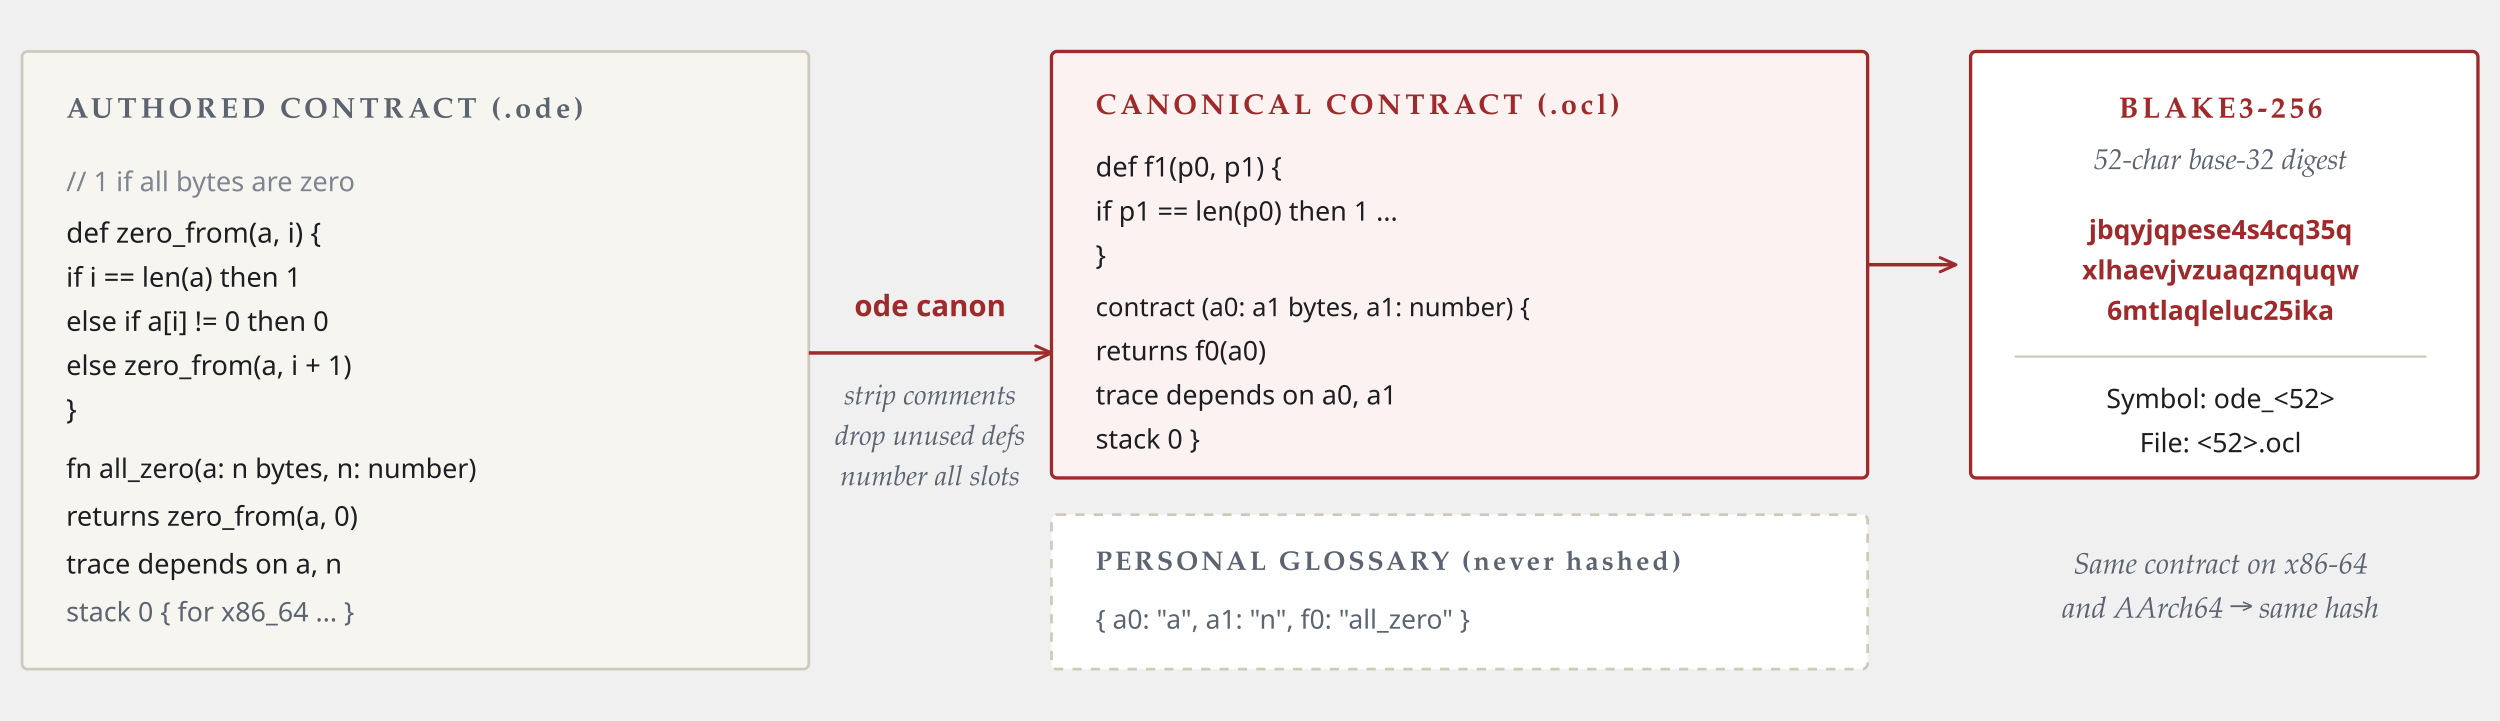
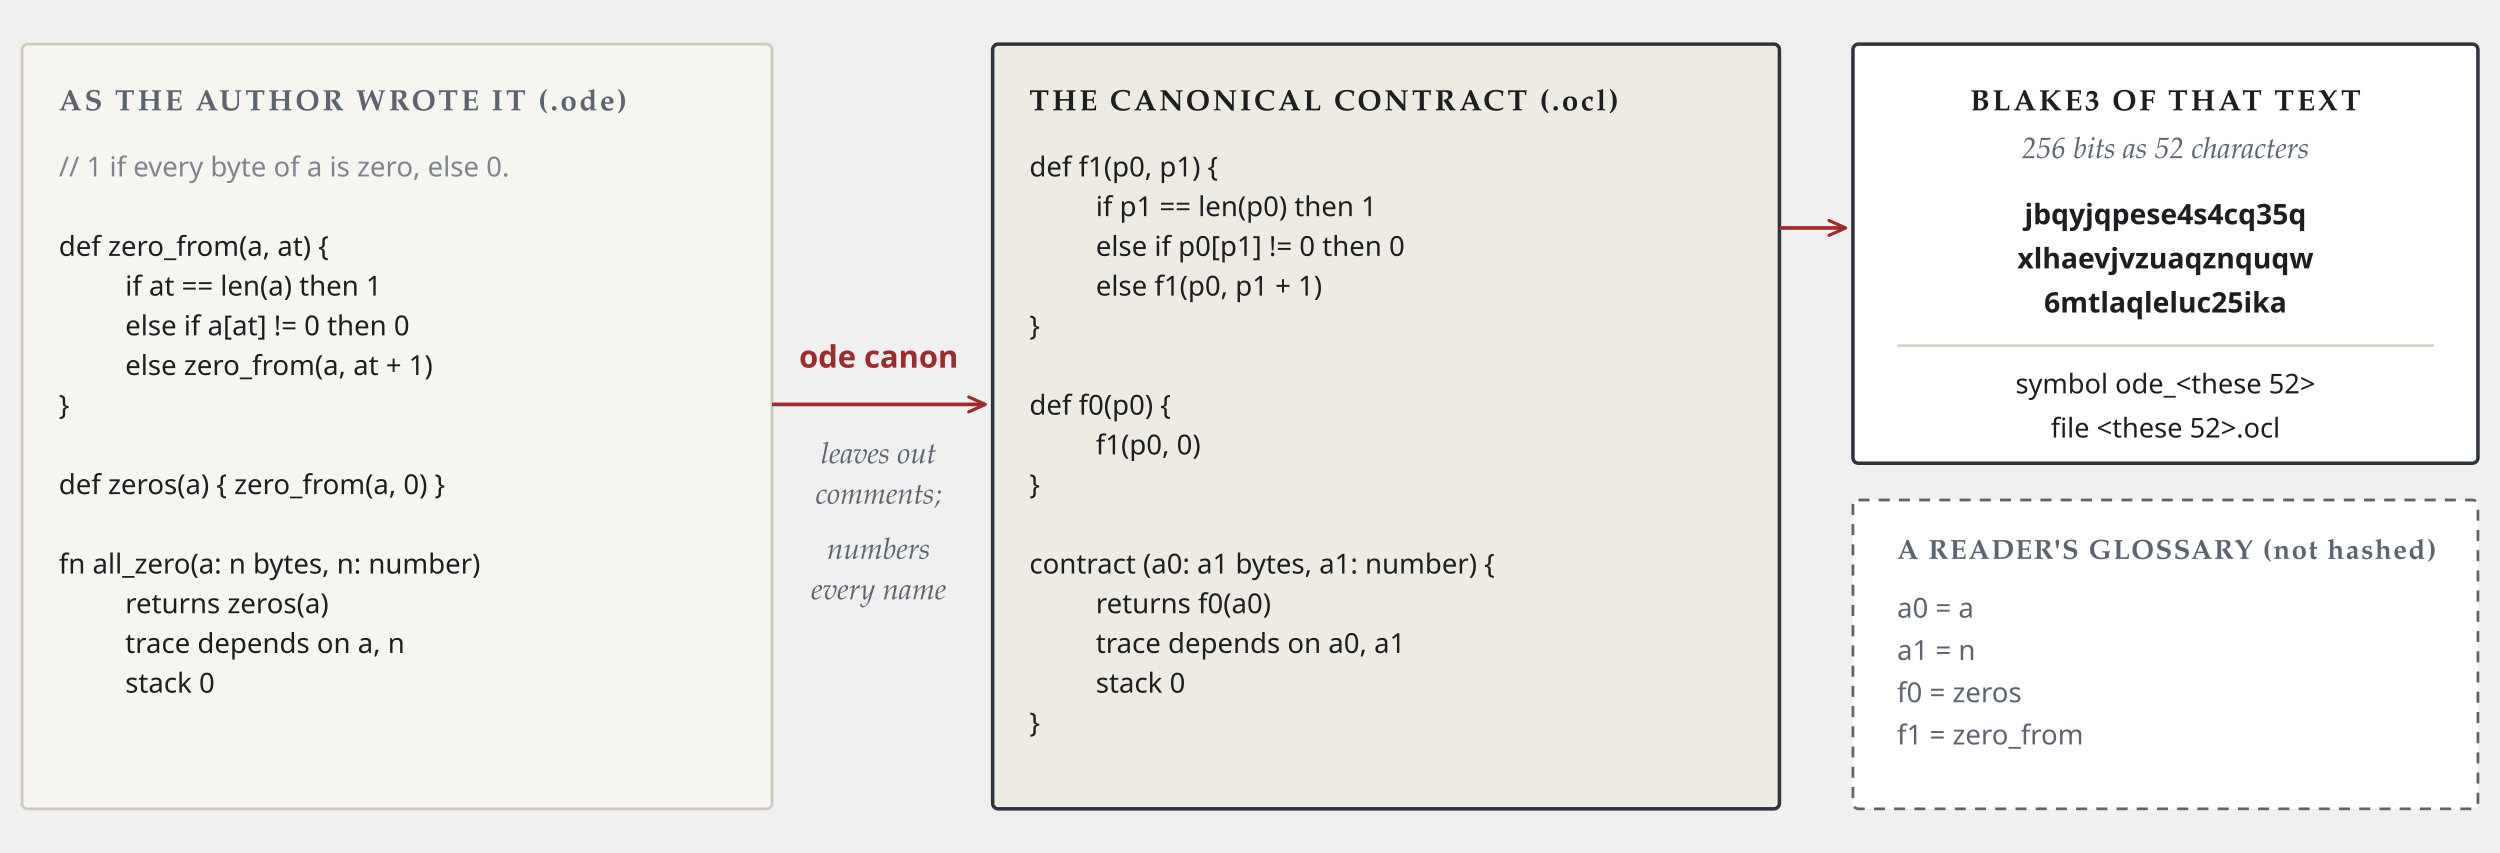
- <svg xmlns="http://www.w3.org/2000/svg" viewBox="0 0 680 196" width="680" height="196">
+ <svg xmlns="http://www.w3.org/2000/svg" viewBox="0 0 680 232" width="680" height="232">
  <defs>
    <marker id="arr-ink" viewBox="0 0 8 8" refX="7" refY="4" markerWidth="6" markerHeight="6" orient="auto">
      <path d="M1,1.3 L7,4 L1,6.7" fill="none" stroke="#1C1E21" stroke-width="1.1" stroke-linecap="round" stroke-linejoin="round" />
    </marker>
    <marker id="arr-slate" viewBox="0 0 8 8" refX="7" refY="4" markerWidth="6" markerHeight="6" orient="auto">
      <path d="M1,1.3 L7,4 L1,6.7" fill="none" stroke="#5B6470" stroke-width="1.1" stroke-linecap="round" stroke-linejoin="round" />
    </marker>
    <marker id="arr-accent" viewBox="0 0 8 8" refX="7" refY="4" markerWidth="6" markerHeight="6" orient="auto">
      <path d="M1,1.3 L7,4 L1,6.7" fill="none" stroke="#9E2A2B" stroke-width="1.15" stroke-linecap="round" stroke-linejoin="round" />
    </marker>
  </defs>
-   <rect x="6" y="14" width="214" height="168" rx="1.5" fill="#F7F5F0" stroke="#CFC9BC" stroke-width="0.75" />
-   <text x="18" y="32" text-anchor="start" font-family="Palatino" font-size="7.8" font-weight="bold" font-style="normal" fill="#5B6470" letter-spacing="1.0">AUTHORED CONTRACT  (.ode)</text>
-   <text x="18" y="52" text-anchor="start" font-family="Menlo" font-size="7.4" font-weight="normal" font-style="normal" fill="#7D8590">// 1 if all bytes are zero</text>
-   <text x="18" y="66" text-anchor="start" font-family="Menlo" font-size="7.6" font-weight="normal" font-style="normal" fill="#1C1E21">def zero_from(a, i) {</text>
-   <text x="18" y="78" text-anchor="start" font-family="Menlo" font-size="7.4" font-weight="normal" font-style="normal" fill="#1C1E21">  if i == len(a) then 1</text>
-   <text x="18" y="90" text-anchor="start" font-family="Menlo" font-size="7.4" font-weight="normal" font-style="normal" fill="#1C1E21">  else if a[i] != 0 then 0</text>
-   <text x="18" y="102" text-anchor="start" font-family="Menlo" font-size="7.4" font-weight="normal" font-style="normal" fill="#1C1E21">  else zero_from(a, i + 1)</text>
-   <text x="18" y="114" text-anchor="start" font-family="Menlo" font-size="7.6" font-weight="normal" font-style="normal" fill="#1C1E21">}</text>
-   <text x="18" y="130" text-anchor="start" font-family="Menlo" font-size="7.3" font-weight="normal" font-style="normal" fill="#1C1E21">fn all_zero(a: n bytes, n: number)</text>
-   <text x="18" y="143" text-anchor="start" font-family="Menlo" font-size="7.4" font-weight="normal" font-style="normal" fill="#1C1E21">  returns zero_from(a, 0)</text>
-   <text x="18" y="156" text-anchor="start" font-family="Menlo" font-size="7.4" font-weight="normal" font-style="normal" fill="#1C1E21">  trace depends on a, n</text>
-   <text x="18" y="169" text-anchor="start" font-family="Menlo" font-size="7.3" font-weight="normal" font-style="normal" fill="#5B6470">  stack 0  { for x86_64 ... }</text>
-   <line x1="220" y1="96" x2="286" y2="96" stroke="#9E2A2B" stroke-width="0.95" marker-end="url(#arr-accent)" />
-   <text x="253" y="86" text-anchor="middle" font-family="Menlo" font-size="8.0" font-weight="bold" font-style="normal" fill="#9E2A2B">ode canon</text>
-   <text x="253" y="110" text-anchor="middle" font-family="Palatino" font-size="7.6" font-weight="normal" font-style="italic" fill="#5B6470">strip comments</text>
-   <text x="253" y="121" text-anchor="middle" font-family="Palatino" font-size="7.6" font-weight="normal" font-style="italic" fill="#5B6470">drop unused defs</text>
-   <text x="253" y="132" text-anchor="middle" font-family="Palatino" font-size="7.6" font-weight="normal" font-style="italic" fill="#5B6470">number all slots</text>
-   <rect x="286" y="14" width="222" height="116" rx="1.5" fill="#FBF2F1" stroke="#9E2A2B" stroke-width="0.9" />
-   <text x="298" y="31" text-anchor="start" font-family="Palatino" font-size="7.8" font-weight="bold" font-style="normal" fill="#9E2A2B" letter-spacing="1.0">CANONICAL CONTRACT  (.ocl)</text>
-   <text x="298" y="48" text-anchor="start" font-family="Menlo" font-size="7.4" font-weight="normal" font-style="normal" fill="#1C1E21">def f1(p0, p1) {</text>
-   <text x="298" y="60" text-anchor="start" font-family="Menlo" font-size="7.3" font-weight="normal" font-style="normal" fill="#1C1E21">  if p1 == len(p0) then 1 ...</text>
-   <text x="298" y="72" text-anchor="start" font-family="Menlo" font-size="7.4" font-weight="normal" font-style="normal" fill="#1C1E21">}</text>
-   <text x="298" y="86" text-anchor="start" font-family="Menlo" font-size="7.0" font-weight="normal" font-style="normal" fill="#1C1E21">contract (a0: a1 bytes, a1: number) {</text>
-   <text x="298" y="98" text-anchor="start" font-family="Menlo" font-size="7.3" font-weight="normal" font-style="normal" fill="#1C1E21">  returns f0(a0)</text>
-   <text x="298" y="110" text-anchor="start" font-family="Menlo" font-size="7.3" font-weight="normal" font-style="normal" fill="#1C1E21">  trace depends on a0, a1</text>
-   <text x="298" y="122" text-anchor="start" font-family="Menlo" font-size="7.3" font-weight="normal" font-style="normal" fill="#1C1E21">  stack 0 }</text>
-   <rect x="286" y="140" width="222" height="42" rx="1.5" fill="#FFFFFF" stroke="#CFC9BC" stroke-width="0.75" stroke-dasharray="2.5,2.5" />
-   <text x="298" y="155" text-anchor="start" font-family="Palatino" font-size="7.3" font-weight="bold" font-style="normal" fill="#5B6470" letter-spacing="0.8">PERSONAL GLOSSARY  (never hashed)</text>
-   <text x="298" y="171" text-anchor="start" font-family="Menlo" font-size="7.2" font-weight="normal" font-style="normal" fill="#5B6470">{ a0: "a", a1: "n", f0: "all_zero" }</text>
-   <line x1="508" y1="72" x2="532" y2="72" stroke="#9E2A2B" stroke-width="0.95" marker-end="url(#arr-accent)" />
-   <rect x="536" y="14" width="138" height="116" rx="1.5" fill="#FFFFFF" stroke="#9E2A2B" stroke-width="0.9" />
-   <text x="604" y="32" text-anchor="middle" font-family="Palatino" font-size="8.0" font-weight="bold" font-style="normal" fill="#9E2A2B" letter-spacing="1.0">BLAKE3-256</text>
-   <text x="604" y="46" text-anchor="middle" font-family="Palatino" font-size="7.8" font-weight="normal" font-style="italic" fill="#5B6470">52-char base-32 digest</text>
-   <text x="604" y="65" text-anchor="middle" font-family="Menlo" font-size="7.2" font-weight="bold" font-style="normal" fill="#9E2A2B">jbqyjqpese4s4cq35q</text>
-   <text x="604" y="76" text-anchor="middle" font-family="Menlo" font-size="7.2" font-weight="bold" font-style="normal" fill="#9E2A2B">xlhaevjvzuaqznquqw</text>
-   <text x="604" y="87" text-anchor="middle" font-family="Menlo" font-size="7.2" font-weight="bold" font-style="normal" fill="#9E2A2B">6mtlaqleluc25ika</text>
-   <line x1="548" y1="97" x2="660" y2="97" stroke="#CFC9BC" stroke-width="0.6" />
-   <text x="604" y="111" text-anchor="middle" font-family="Menlo" font-size="7.3" font-weight="normal" font-style="normal" fill="#1C1E21">Symbol: ode_&lt;52&gt;</text>
-   <text x="604" y="123" text-anchor="middle" font-family="Menlo" font-size="7.3" font-weight="normal" font-style="normal" fill="#1C1E21">File:   &lt;52&gt;.ocl</text>
-   <text x="604" y="156" text-anchor="middle" font-family="Palatino" font-size="8.0" font-weight="normal" font-style="italic" fill="#5B6470">Same contract on x86-64</text>
-   <text x="604" y="168" text-anchor="middle" font-family="Palatino" font-size="8.0" font-weight="normal" font-style="italic" fill="#5B6470">and AArch64 → same hash</text>
+   <rect x="6" y="12" width="204" height="208" rx="1.5" fill="#F7F5F0" stroke="#CFC9BC" stroke-width="0.75" />
+   <text x="16" y="30" text-anchor="start" font-family="Palatino" font-size="8.0" font-weight="bold" font-style="normal" fill="#5B6470" letter-spacing="0.7">AS THE AUTHOR WROTE IT  (.ode)</text>
+   <text x="16.0" y="48.0" text-anchor="start" font-family="Menlo" font-size="7.5" font-weight="normal" font-style="normal" fill="#7D8590">// 1 if every byte of a is zero, else 0.</text>
+   <text x="16.0" y="69.6" text-anchor="start" font-family="Menlo" font-size="7.5" font-weight="normal" font-style="normal" fill="#1C1E21">def zero_from(a, at) {</text>
+   <text x="34.06" y="80.4" text-anchor="start" font-family="Menlo" font-size="7.5" font-weight="normal" font-style="normal" fill="#1C1E21">if at == len(a) then 1</text>
+   <text x="34.06" y="91.2" text-anchor="start" font-family="Menlo" font-size="7.5" font-weight="normal" font-style="normal" fill="#1C1E21">else if a[at] != 0 then 0</text>
+   <text x="34.06" y="102.0" text-anchor="start" font-family="Menlo" font-size="7.5" font-weight="normal" font-style="normal" fill="#1C1E21">else zero_from(a, at + 1)</text>
+   <text x="16.0" y="112.8" text-anchor="start" font-family="Menlo" font-size="7.5" font-weight="normal" font-style="normal" fill="#1C1E21">}</text>
+   <text x="16.0" y="134.4" text-anchor="start" font-family="Menlo" font-size="7.5" font-weight="normal" font-style="normal" fill="#1C1E21">def zeros(a) { zero_from(a, 0) }</text>
+   <text x="16.0" y="156.0" text-anchor="start" font-family="Menlo" font-size="7.5" font-weight="normal" font-style="normal" fill="#1C1E21">fn all_zero(a: n bytes, n: number)</text>
+   <text x="34.06" y="166.8" text-anchor="start" font-family="Menlo" font-size="7.5" font-weight="normal" font-style="normal" fill="#1C1E21">returns zeros(a)</text>
+   <text x="34.06" y="177.6" text-anchor="start" font-family="Menlo" font-size="7.5" font-weight="normal" font-style="normal" fill="#1C1E21">trace depends on a, n</text>
+   <text x="34.06" y="188.4" text-anchor="start" font-family="Menlo" font-size="7.5" font-weight="normal" font-style="normal" fill="#1C1E21">stack 0</text>
+   <line x1="210" y1="110" x2="268" y2="110" stroke="#9E2A2B" stroke-width="1.0" marker-end="url(#arr-accent)" />
+   <text x="239" y="100" text-anchor="middle" font-family="Menlo" font-size="8.4" font-weight="bold" font-style="normal" fill="#9E2A2B">ode canon</text>
+   <text x="239" y="126" text-anchor="middle" font-family="Palatino" font-size="8.0" font-weight="normal" font-style="italic" fill="#5B6470">leaves out</text>
+   <text x="239" y="137" text-anchor="middle" font-family="Palatino" font-size="8.0" font-weight="normal" font-style="italic" fill="#5B6470">comments;</text>
+   <text x="239" y="152" text-anchor="middle" font-family="Palatino" font-size="8.0" font-weight="normal" font-style="italic" fill="#5B6470">numbers</text>
+   <text x="239" y="163" text-anchor="middle" font-family="Palatino" font-size="8.0" font-weight="normal" font-style="italic" fill="#5B6470">every name</text>
+   <rect x="270" y="12" width="214" height="208" rx="1.5" fill="#EEEBE2" stroke="#2E343D" stroke-width="0.95" />
+   <text x="280" y="30" text-anchor="start" font-family="Palatino" font-size="8.0" font-weight="bold" font-style="normal" fill="#1C1E21" letter-spacing="0.7">THE CANONICAL CONTRACT  (.ocl)</text>
+   <text x="280.0" y="48.0" text-anchor="start" font-family="Menlo" font-size="7.5" font-weight="normal" font-style="normal" fill="#1C1E21">def f1(p0, p1) {</text>
+   <text x="298.06" y="58.8" text-anchor="start" font-family="Menlo" font-size="7.5" font-weight="normal" font-style="normal" fill="#1C1E21">if p1 == len(p0) then 1</text>
+   <text x="298.06" y="69.6" text-anchor="start" font-family="Menlo" font-size="7.5" font-weight="normal" font-style="normal" fill="#1C1E21">else if p0[p1] != 0 then 0</text>
+   <text x="298.06" y="80.4" text-anchor="start" font-family="Menlo" font-size="7.5" font-weight="normal" font-style="normal" fill="#1C1E21">else f1(p0, p1 + 1)</text>
+   <text x="280.0" y="91.2" text-anchor="start" font-family="Menlo" font-size="7.5" font-weight="normal" font-style="normal" fill="#1C1E21">}</text>
+   <text x="280.0" y="112.8" text-anchor="start" font-family="Menlo" font-size="7.5" font-weight="normal" font-style="normal" fill="#1C1E21">def f0(p0) {</text>
+   <text x="298.06" y="123.6" text-anchor="start" font-family="Menlo" font-size="7.5" font-weight="normal" font-style="normal" fill="#1C1E21">f1(p0, 0)</text>
+   <text x="280.0" y="134.4" text-anchor="start" font-family="Menlo" font-size="7.5" font-weight="normal" font-style="normal" fill="#1C1E21">}</text>
+   <text x="280.0" y="156.0" text-anchor="start" font-family="Menlo" font-size="7.5" font-weight="normal" font-style="normal" fill="#1C1E21">contract (a0: a1 bytes, a1: number) {</text>
+   <text x="298.06" y="166.8" text-anchor="start" font-family="Menlo" font-size="7.5" font-weight="normal" font-style="normal" fill="#1C1E21">returns f0(a0)</text>
+   <text x="298.06" y="177.6" text-anchor="start" font-family="Menlo" font-size="7.5" font-weight="normal" font-style="normal" fill="#1C1E21">trace depends on a0, a1</text>
+   <text x="298.06" y="188.4" text-anchor="start" font-family="Menlo" font-size="7.5" font-weight="normal" font-style="normal" fill="#1C1E21">stack 0</text>
+   <text x="280.0" y="199.2" text-anchor="start" font-family="Menlo" font-size="7.5" font-weight="normal" font-style="normal" fill="#1C1E21">}</text>
+   <line x1="484" y1="62" x2="502" y2="62" stroke="#9E2A2B" stroke-width="1.0" marker-end="url(#arr-accent)" />
+   <rect x="504" y="12" width="170" height="114" rx="1.5" fill="#FFFFFF" stroke="#2E343D" stroke-width="0.95" />
+   <text x="589" y="30" text-anchor="middle" font-family="Palatino" font-size="8.0" font-weight="bold" font-style="normal" fill="#1C1E21" letter-spacing="0.7">BLAKE3 OF THAT TEXT</text>
+   <text x="589" y="43" text-anchor="middle" font-family="Palatino" font-size="8.0" font-weight="normal" font-style="italic" fill="#5B6470">256 bits as 52 characters</text>
+   <text x="589" y="61" text-anchor="middle" font-family="Menlo" font-size="7.7" font-weight="bold" font-style="normal" fill="#1C1E21">jbqyjqpese4s4cq35q</text>
+   <text x="589" y="73" text-anchor="middle" font-family="Menlo" font-size="7.7" font-weight="bold" font-style="normal" fill="#1C1E21">xlhaevjvzuaqznquqw</text>
+   <text x="589" y="85" text-anchor="middle" font-family="Menlo" font-size="7.7" font-weight="bold" font-style="normal" fill="#1C1E21">6mtlaqleluc25ika</text>
+   <line x1="516" y1="94" x2="662" y2="94" stroke="#CFC9BC" stroke-width="0.6" />
+   <text x="589" y="107" text-anchor="middle" font-family="Menlo" font-size="7.4" font-weight="normal" font-style="normal" fill="#1C1E21">symbol  ode_&lt;these 52&gt;</text>
+   <text x="589" y="119" text-anchor="middle" font-family="Menlo" font-size="7.4" font-weight="normal" font-style="normal" fill="#1C1E21">file    &lt;these 52&gt;.ocl</text>
+   <rect x="504" y="136" width="170" height="84" rx="1.5" fill="#FFFFFF" stroke="#5B6470" stroke-width="0.75" stroke-dasharray="3,2.5" />
+   <text x="516" y="152" text-anchor="start" font-family="Palatino" font-size="7.5" font-weight="bold" font-style="normal" fill="#5B6470" letter-spacing="0.4">A READER'S GLOSSARY  (not hashed)</text>
+   <text x="516" y="168.0" text-anchor="start" font-family="Menlo" font-size="7.5" font-weight="normal" font-style="normal" fill="#5B6470">a0  =  a</text>
+   <text x="516" y="179.5" text-anchor="start" font-family="Menlo" font-size="7.5" font-weight="normal" font-style="normal" fill="#5B6470">a1  =  n</text>
+   <text x="516" y="191.0" text-anchor="start" font-family="Menlo" font-size="7.5" font-weight="normal" font-style="normal" fill="#5B6470">f0  =  zeros</text>
+   <text x="516" y="202.5" text-anchor="start" font-family="Menlo" font-size="7.5" font-weight="normal" font-style="normal" fill="#5B6470">f1  =  zero_from</text>
</svg>
